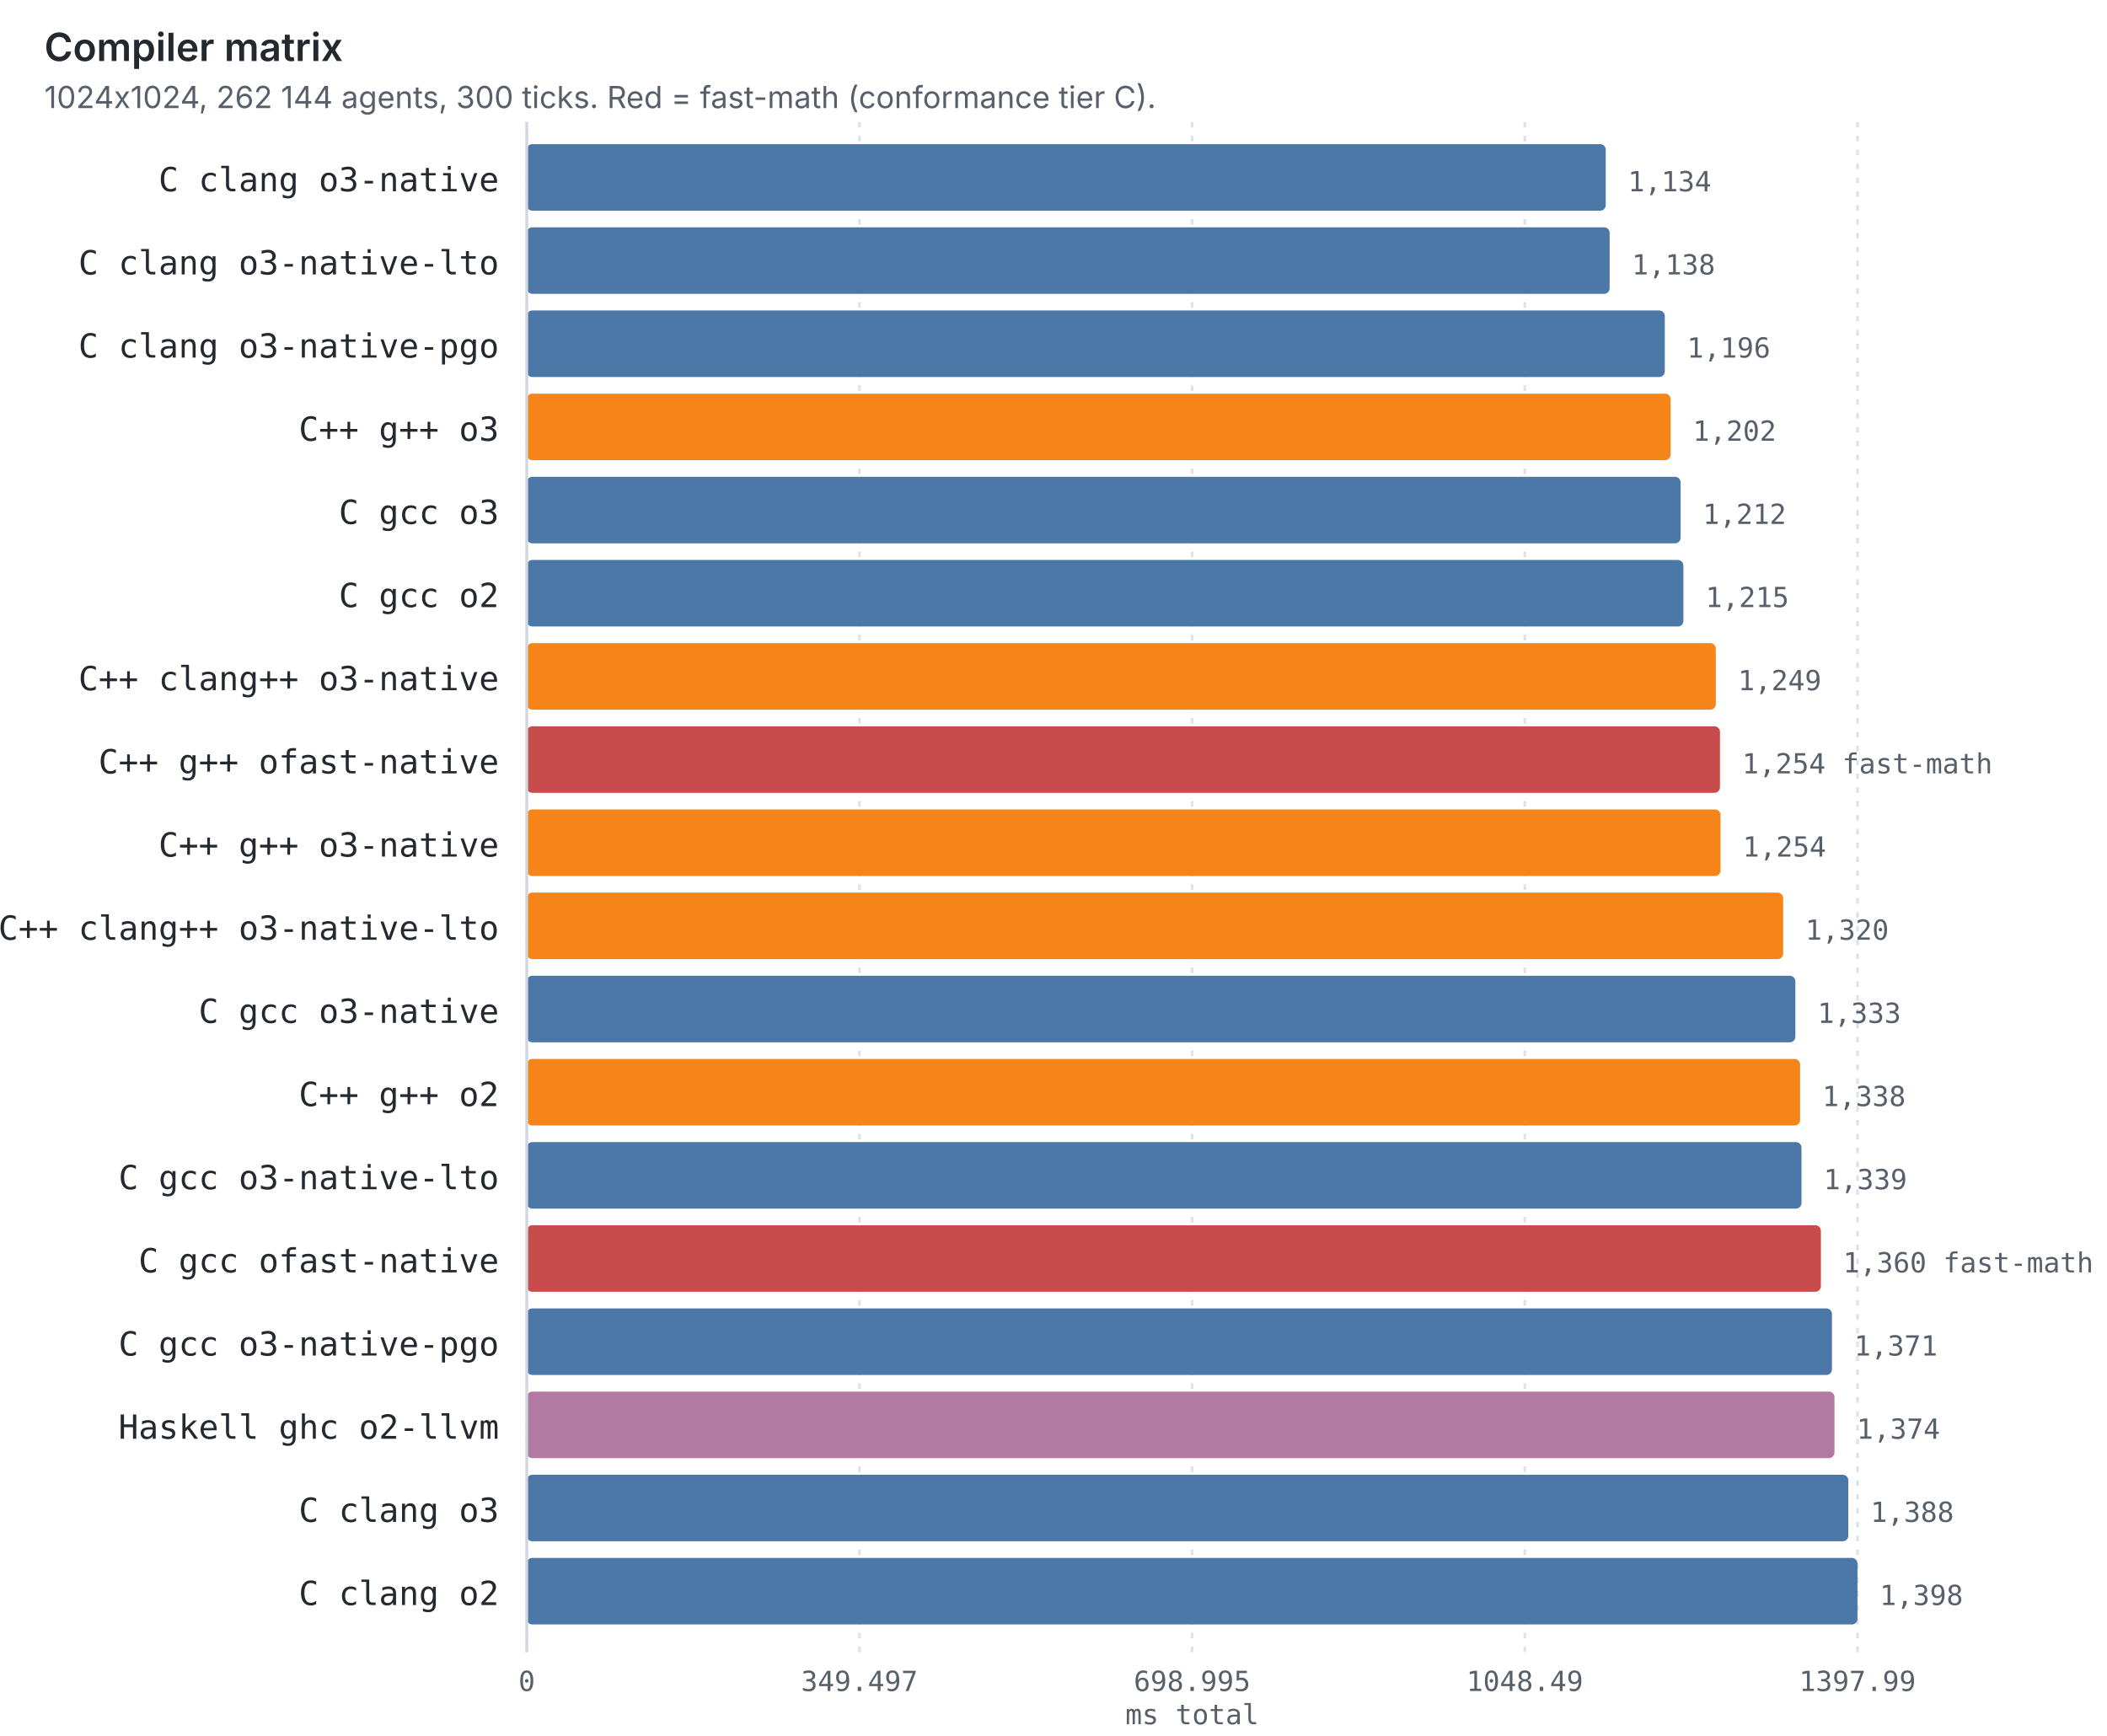
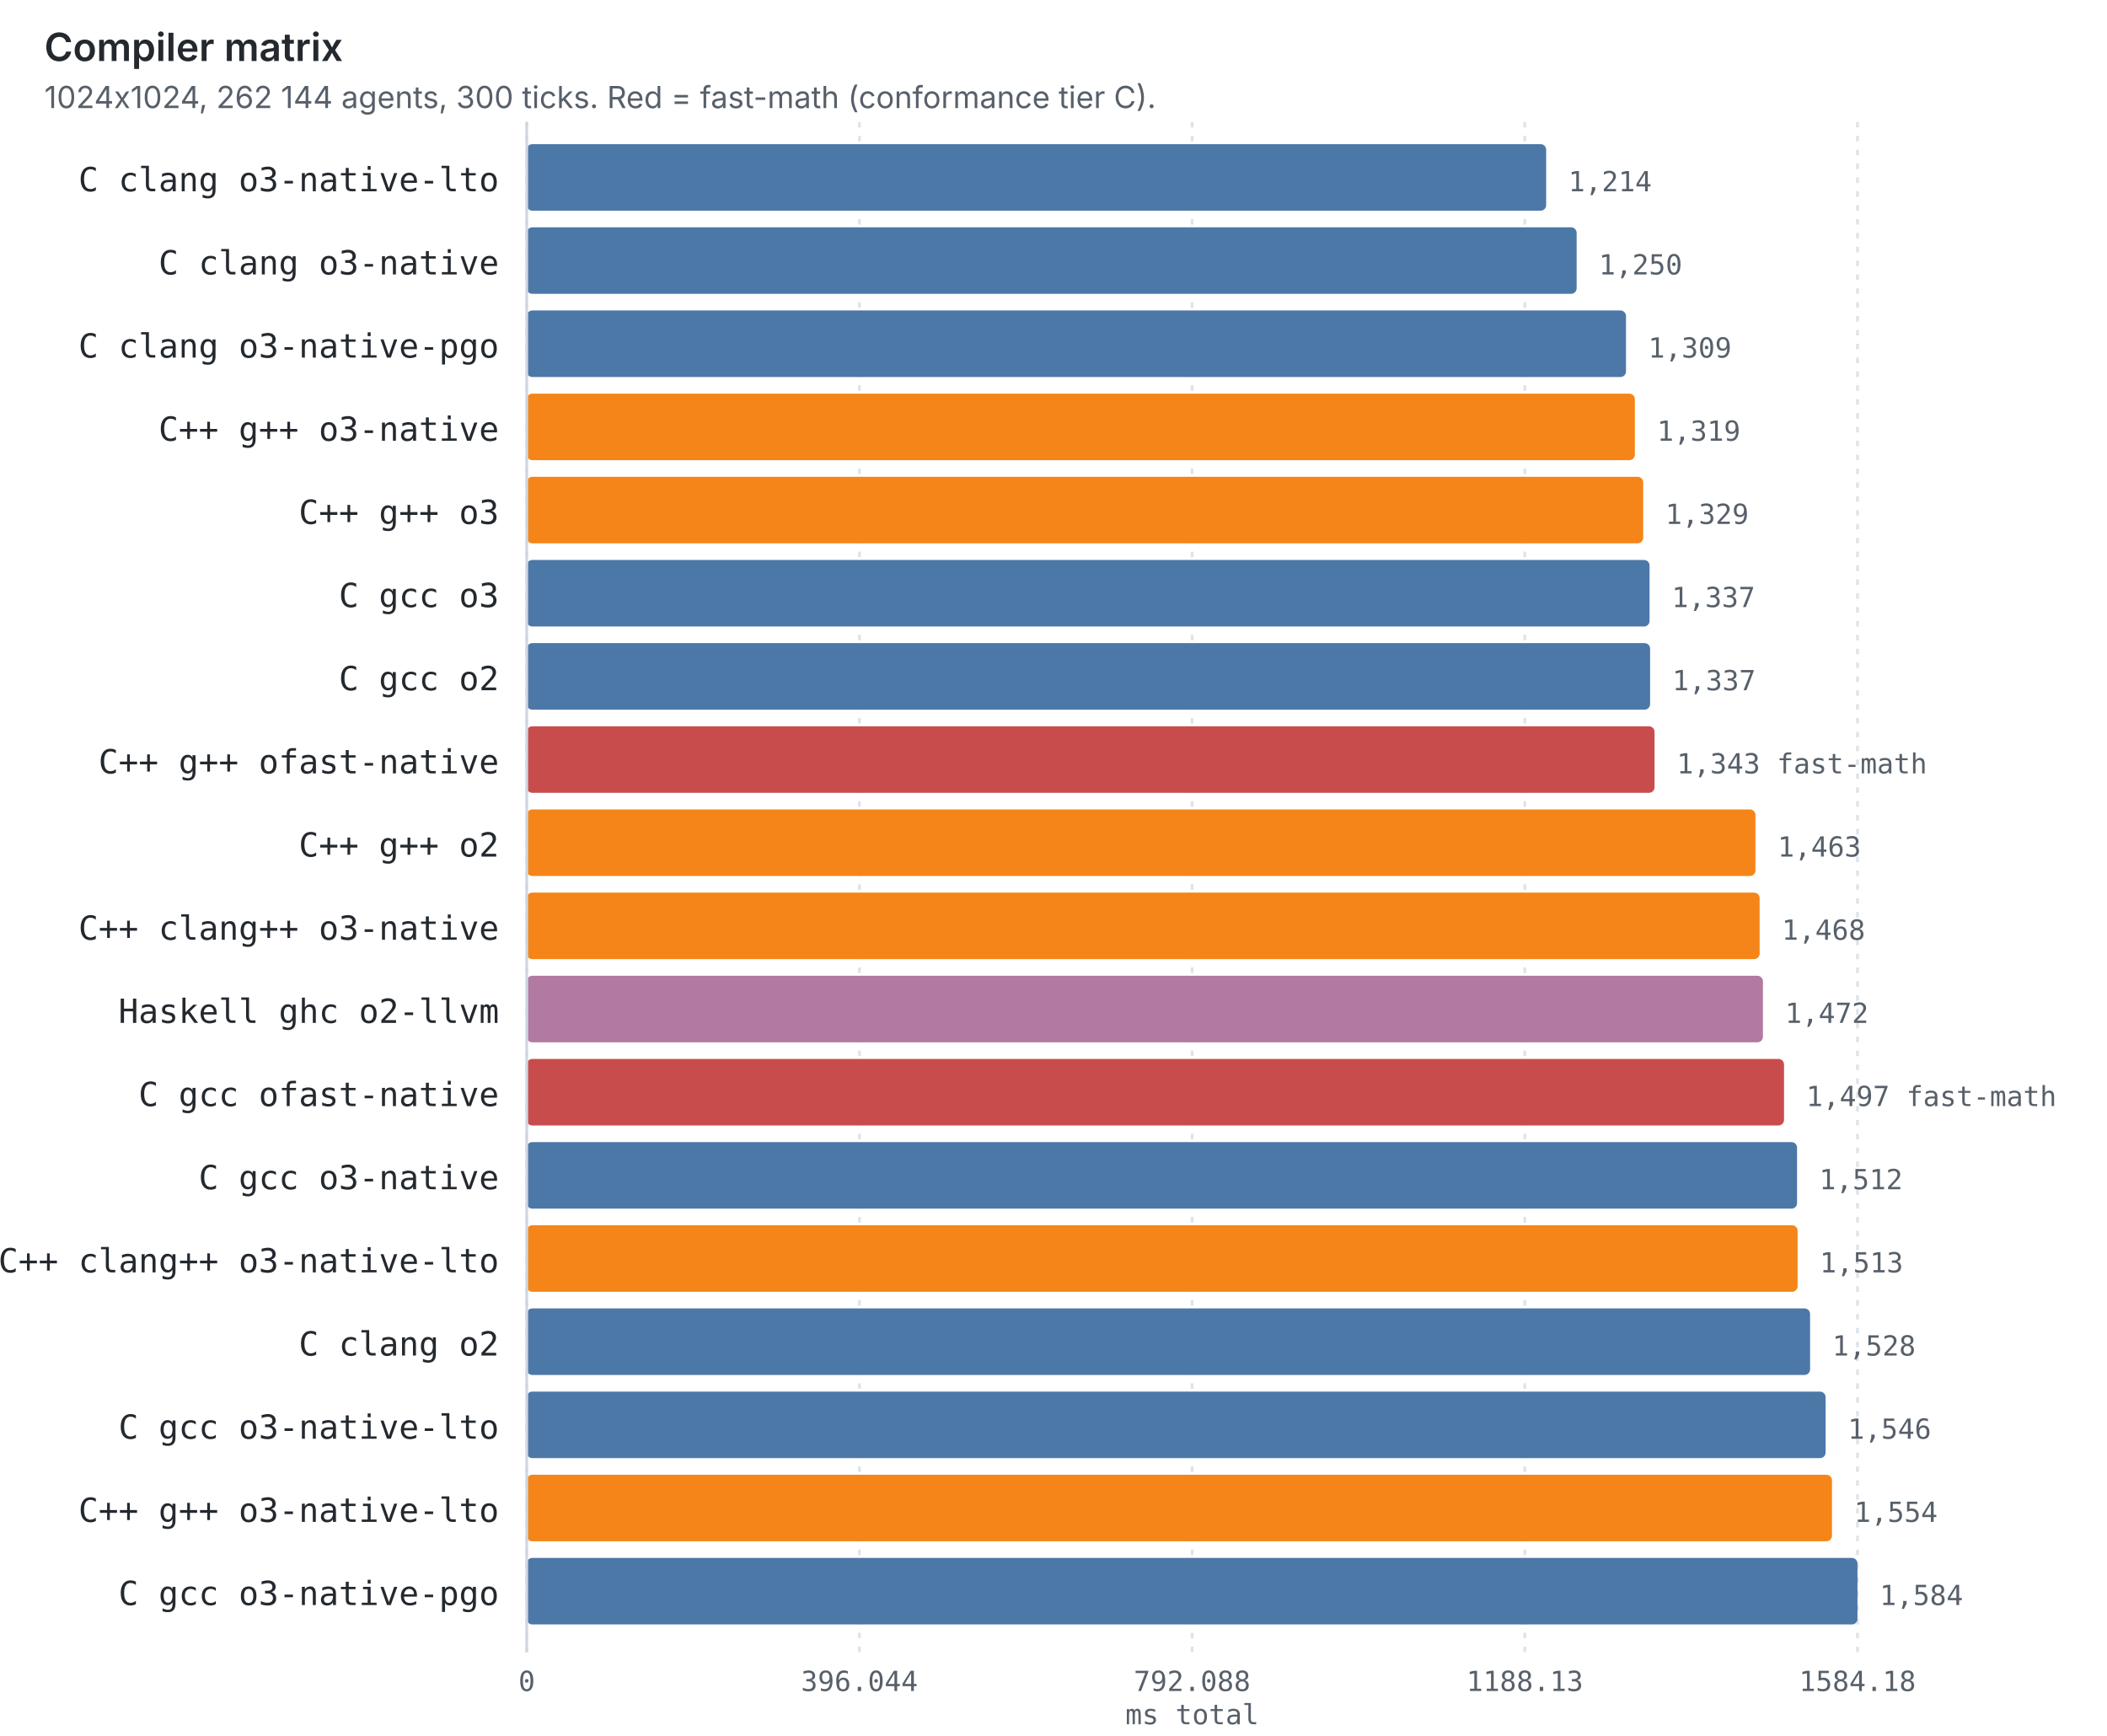
<svg xmlns="http://www.w3.org/2000/svg" viewBox="0 0 760 626" width="760" height="626" role="img" aria-label="Compiler matrix">
  <style>
    .bg    { fill: none; }
    .lbl   { fill: #24292f; font: 12px ui-monospace, "SF Mono", Menlo, monospace; }
    .lbl-s { fill: #57606a; font: 10px ui-monospace, "SF Mono", Menlo, monospace; }
    .ttl   { fill: #24292f; font: 600 14px -apple-system, "Segoe UI", sans-serif; }
    .sub   { fill: #57606a; font: 11px -apple-system, "Segoe UI", sans-serif; }
    .axis  { stroke: #d0d7de; stroke-width: 1; }
    .grid  { stroke: #d0d7de; stroke-width: 1; stroke-dasharray: 2 3; opacity: .7; }
    @media (prefers-color-scheme: dark) {
      .lbl   { fill: #e6edf3; }
      .lbl-s { fill: #9198a1; }
      .ttl   { fill: #e6edf3; }
      .sub   { fill: #9198a1; }
      .axis  { stroke: #3d444d; }
      .grid  { stroke: #3d444d; }
    }
  </style>
  <text x="16" y="22" class="ttl">Compiler matrix</text>
  <text x="16" y="39" class="sub">1024x1024, 262 144 agents, 300 ticks. Red = fast-math (conformance tier C).</text>
  <line x1="190.0" y1="44" x2="190.0" y2="596" class="grid" />
  <text x="190.0" y="610" class="lbl-s" text-anchor="middle">0</text>
  <line x1="310.0" y1="44" x2="310.0" y2="596" class="grid" />
-   <text x="310.0" y="610" class="lbl-s" text-anchor="middle">349.497</text>
+   <text x="310.0" y="610" class="lbl-s" text-anchor="middle">396.044</text>
  <line x1="430.0" y1="44" x2="430.0" y2="596" class="grid" />
-   <text x="430.0" y="610" class="lbl-s" text-anchor="middle">698.995</text>
+   <text x="430.0" y="610" class="lbl-s" text-anchor="middle">792.088</text>
  <line x1="550.0" y1="44" x2="550.0" y2="596" class="grid" />
-   <text x="550.0" y="610" class="lbl-s" text-anchor="middle">1048.49</text>
+   <text x="550.0" y="610" class="lbl-s" text-anchor="middle">1188.13</text>
  <line x1="670.0" y1="44" x2="670.0" y2="596" class="grid" />
-   <text x="670.0" y="610" class="lbl-s" text-anchor="middle">1397.99</text>
+   <text x="670.0" y="610" class="lbl-s" text-anchor="middle">1584.18</text>
  <text x="430" y="622" class="lbl-s" text-anchor="middle">ms total</text>
-   <text x="180" y="69" class="lbl" text-anchor="end">C clang o3-native</text>
-   <rect x="190" y="52" width="389.2" height="24" rx="2" fill="#4c78a8" />
-   <text x="587.2" y="69" class="lbl-s">1,134</text>
-   <text x="180" y="99" class="lbl" text-anchor="end">C clang o3-native-lto</text>
-   <rect x="190" y="82" width="390.6" height="24" rx="2" fill="#4c78a8" />
-   <text x="588.6" y="99" class="lbl-s">1,138</text>
+   <text x="180" y="69" class="lbl" text-anchor="end">C clang o3-native-lto</text>
+   <rect x="190" y="52" width="367.7" height="24" rx="2" fill="#4c78a8" />
+   <text x="565.7" y="69" class="lbl-s">1,214</text>
+   <text x="180" y="99" class="lbl" text-anchor="end">C clang o3-native</text>
+   <rect x="190" y="82" width="378.7" height="24" rx="2" fill="#4c78a8" />
+   <text x="576.7" y="99" class="lbl-s">1,250</text>
  <text x="180" y="129" class="lbl" text-anchor="end">C clang o3-native-pgo</text>
-   <rect x="190" y="112" width="410.5" height="24" rx="2" fill="#4c78a8" />
-   <text x="608.5" y="129" class="lbl-s">1,196</text>
-   <text x="180" y="159" class="lbl" text-anchor="end">C++ g++ o3</text>
-   <rect x="190" y="142" width="412.6" height="24" rx="2" fill="#f58518" />
-   <text x="610.6" y="159" class="lbl-s">1,202</text>
-   <text x="180" y="189" class="lbl" text-anchor="end">C gcc o3</text>
-   <rect x="190" y="172" width="416.2" height="24" rx="2" fill="#4c78a8" />
-   <text x="614.2" y="189" class="lbl-s">1,212</text>
-   <text x="180" y="219" class="lbl" text-anchor="end">C gcc o2</text>
-   <rect x="190" y="202" width="417.2" height="24" rx="2" fill="#4c78a8" />
-   <text x="615.2" y="219" class="lbl-s">1,215</text>
-   <text x="180" y="249" class="lbl" text-anchor="end">C++ clang++ o3-native</text>
-   <rect x="190" y="232" width="428.9" height="24" rx="2" fill="#f58518" />
-   <text x="626.9" y="249" class="lbl-s">1,249</text>
+   <rect x="190" y="112" width="396.5" height="24" rx="2" fill="#4c78a8" />
+   <text x="594.5" y="129" class="lbl-s">1,309</text>
+   <text x="180" y="159" class="lbl" text-anchor="end">C++ g++ o3-native</text>
+   <rect x="190" y="142" width="399.7" height="24" rx="2" fill="#f58518" />
+   <text x="597.7" y="159" class="lbl-s">1,319</text>
+   <text x="180" y="189" class="lbl" text-anchor="end">C++ g++ o3</text>
+   <rect x="190" y="172" width="402.7" height="24" rx="2" fill="#f58518" />
+   <text x="600.7" y="189" class="lbl-s">1,329</text>
+   <text x="180" y="219" class="lbl" text-anchor="end">C gcc o3</text>
+   <rect x="190" y="202" width="405.0" height="24" rx="2" fill="#4c78a8" />
+   <text x="603.0" y="219" class="lbl-s">1,337</text>
+   <text x="180" y="249" class="lbl" text-anchor="end">C gcc o2</text>
+   <rect x="190" y="232" width="405.2" height="24" rx="2" fill="#4c78a8" />
+   <text x="603.2" y="249" class="lbl-s">1,337</text>
  <text x="180" y="279" class="lbl" text-anchor="end">C++ g++ ofast-native</text>
-   <rect x="190" y="262" width="430.4" height="24" rx="2" fill="#c94c4c" />
-   <text x="628.4" y="279" class="lbl-s">1,254  fast-math</text>
-   <text x="180" y="309" class="lbl" text-anchor="end">C++ g++ o3-native</text>
-   <rect x="190" y="292" width="430.6" height="24" rx="2" fill="#f58518" />
-   <text x="628.6" y="309" class="lbl-s">1,254</text>
-   <text x="180" y="339" class="lbl" text-anchor="end">C++ clang++ o3-native-lto</text>
-   <rect x="190" y="322" width="453.2" height="24" rx="2" fill="#f58518" />
-   <text x="651.2" y="339" class="lbl-s">1,320</text>
-   <text x="180" y="369" class="lbl" text-anchor="end">C gcc o3-native</text>
-   <rect x="190" y="352" width="457.6" height="24" rx="2" fill="#4c78a8" />
-   <text x="655.6" y="369" class="lbl-s">1,333</text>
-   <text x="180" y="399" class="lbl" text-anchor="end">C++ g++ o2</text>
-   <rect x="190" y="382" width="459.3" height="24" rx="2" fill="#f58518" />
-   <text x="657.3" y="399" class="lbl-s">1,338</text>
-   <text x="180" y="429" class="lbl" text-anchor="end">C gcc o3-native-lto</text>
-   <rect x="190" y="412" width="459.8" height="24" rx="2" fill="#4c78a8" />
-   <text x="657.8" y="429" class="lbl-s">1,339</text>
-   <text x="180" y="459" class="lbl" text-anchor="end">C gcc ofast-native</text>
-   <rect x="190" y="442" width="466.8" height="24" rx="2" fill="#c94c4c" />
-   <text x="664.8" y="459" class="lbl-s">1,360  fast-math</text>
-   <text x="180" y="489" class="lbl" text-anchor="end">C gcc o3-native-pgo</text>
-   <rect x="190" y="472" width="470.8" height="24" rx="2" fill="#4c78a8" />
-   <text x="668.8" y="489" class="lbl-s">1,371</text>
-   <text x="180" y="519" class="lbl" text-anchor="end">Haskell ghc o2-llvm</text>
-   <rect x="190" y="502" width="471.7" height="24" rx="2" fill="#b279a2" />
-   <text x="669.7" y="519" class="lbl-s">1,374</text>
-   <text x="180" y="549" class="lbl" text-anchor="end">C clang o3</text>
-   <rect x="190" y="532" width="476.7" height="24" rx="2" fill="#4c78a8" />
-   <text x="674.7" y="549" class="lbl-s">1,388</text>
-   <text x="180" y="579" class="lbl" text-anchor="end">C clang o2</text>
+   <rect x="190" y="262" width="406.8" height="24" rx="2" fill="#c94c4c" />
+   <text x="604.8" y="279" class="lbl-s">1,343  fast-math</text>
+   <text x="180" y="309" class="lbl" text-anchor="end">C++ g++ o2</text>
+   <rect x="190" y="292" width="443.2" height="24" rx="2" fill="#f58518" />
+   <text x="641.2" y="309" class="lbl-s">1,463</text>
+   <text x="180" y="339" class="lbl" text-anchor="end">C++ clang++ o3-native</text>
+   <rect x="190" y="322" width="444.7" height="24" rx="2" fill="#f58518" />
+   <text x="642.7" y="339" class="lbl-s">1,468</text>
+   <text x="180" y="369" class="lbl" text-anchor="end">Haskell ghc o2-llvm</text>
+   <rect x="190" y="352" width="445.9" height="24" rx="2" fill="#b279a2" />
+   <text x="643.9" y="369" class="lbl-s">1,472</text>
+   <text x="180" y="399" class="lbl" text-anchor="end">C gcc ofast-native</text>
+   <rect x="190" y="382" width="453.5" height="24" rx="2" fill="#c94c4c" />
+   <text x="651.5" y="399" class="lbl-s">1,497  fast-math</text>
+   <text x="180" y="429" class="lbl" text-anchor="end">C gcc o3-native</text>
+   <rect x="190" y="412" width="458.2" height="24" rx="2" fill="#4c78a8" />
+   <text x="656.2" y="429" class="lbl-s">1,512</text>
+   <text x="180" y="459" class="lbl" text-anchor="end">C++ clang++ o3-native-lto</text>
+   <rect x="190" y="442" width="458.4" height="24" rx="2" fill="#f58518" />
+   <text x="656.4" y="459" class="lbl-s">1,513</text>
+   <text x="180" y="489" class="lbl" text-anchor="end">C clang o2</text>
+   <rect x="190" y="472" width="462.9" height="24" rx="2" fill="#4c78a8" />
+   <text x="660.9" y="489" class="lbl-s">1,528</text>
+   <text x="180" y="519" class="lbl" text-anchor="end">C gcc o3-native-lto</text>
+   <rect x="190" y="502" width="468.5" height="24" rx="2" fill="#4c78a8" />
+   <text x="666.5" y="519" class="lbl-s">1,546</text>
+   <text x="180" y="549" class="lbl" text-anchor="end">C++ g++ o3-native-lto</text>
+   <rect x="190" y="532" width="470.8" height="24" rx="2" fill="#f58518" />
+   <text x="668.8" y="549" class="lbl-s">1,554</text>
+   <text x="180" y="579" class="lbl" text-anchor="end">C gcc o3-native-pgo</text>
  <rect x="190" y="562" width="480.0" height="24" rx="2" fill="#4c78a8" />
-   <text x="678.0" y="579" class="lbl-s">1,398</text>
+   <text x="678.0" y="579" class="lbl-s">1,584</text>
  <line x1="190" y1="44" x2="190" y2="596" class="axis" />
</svg>
